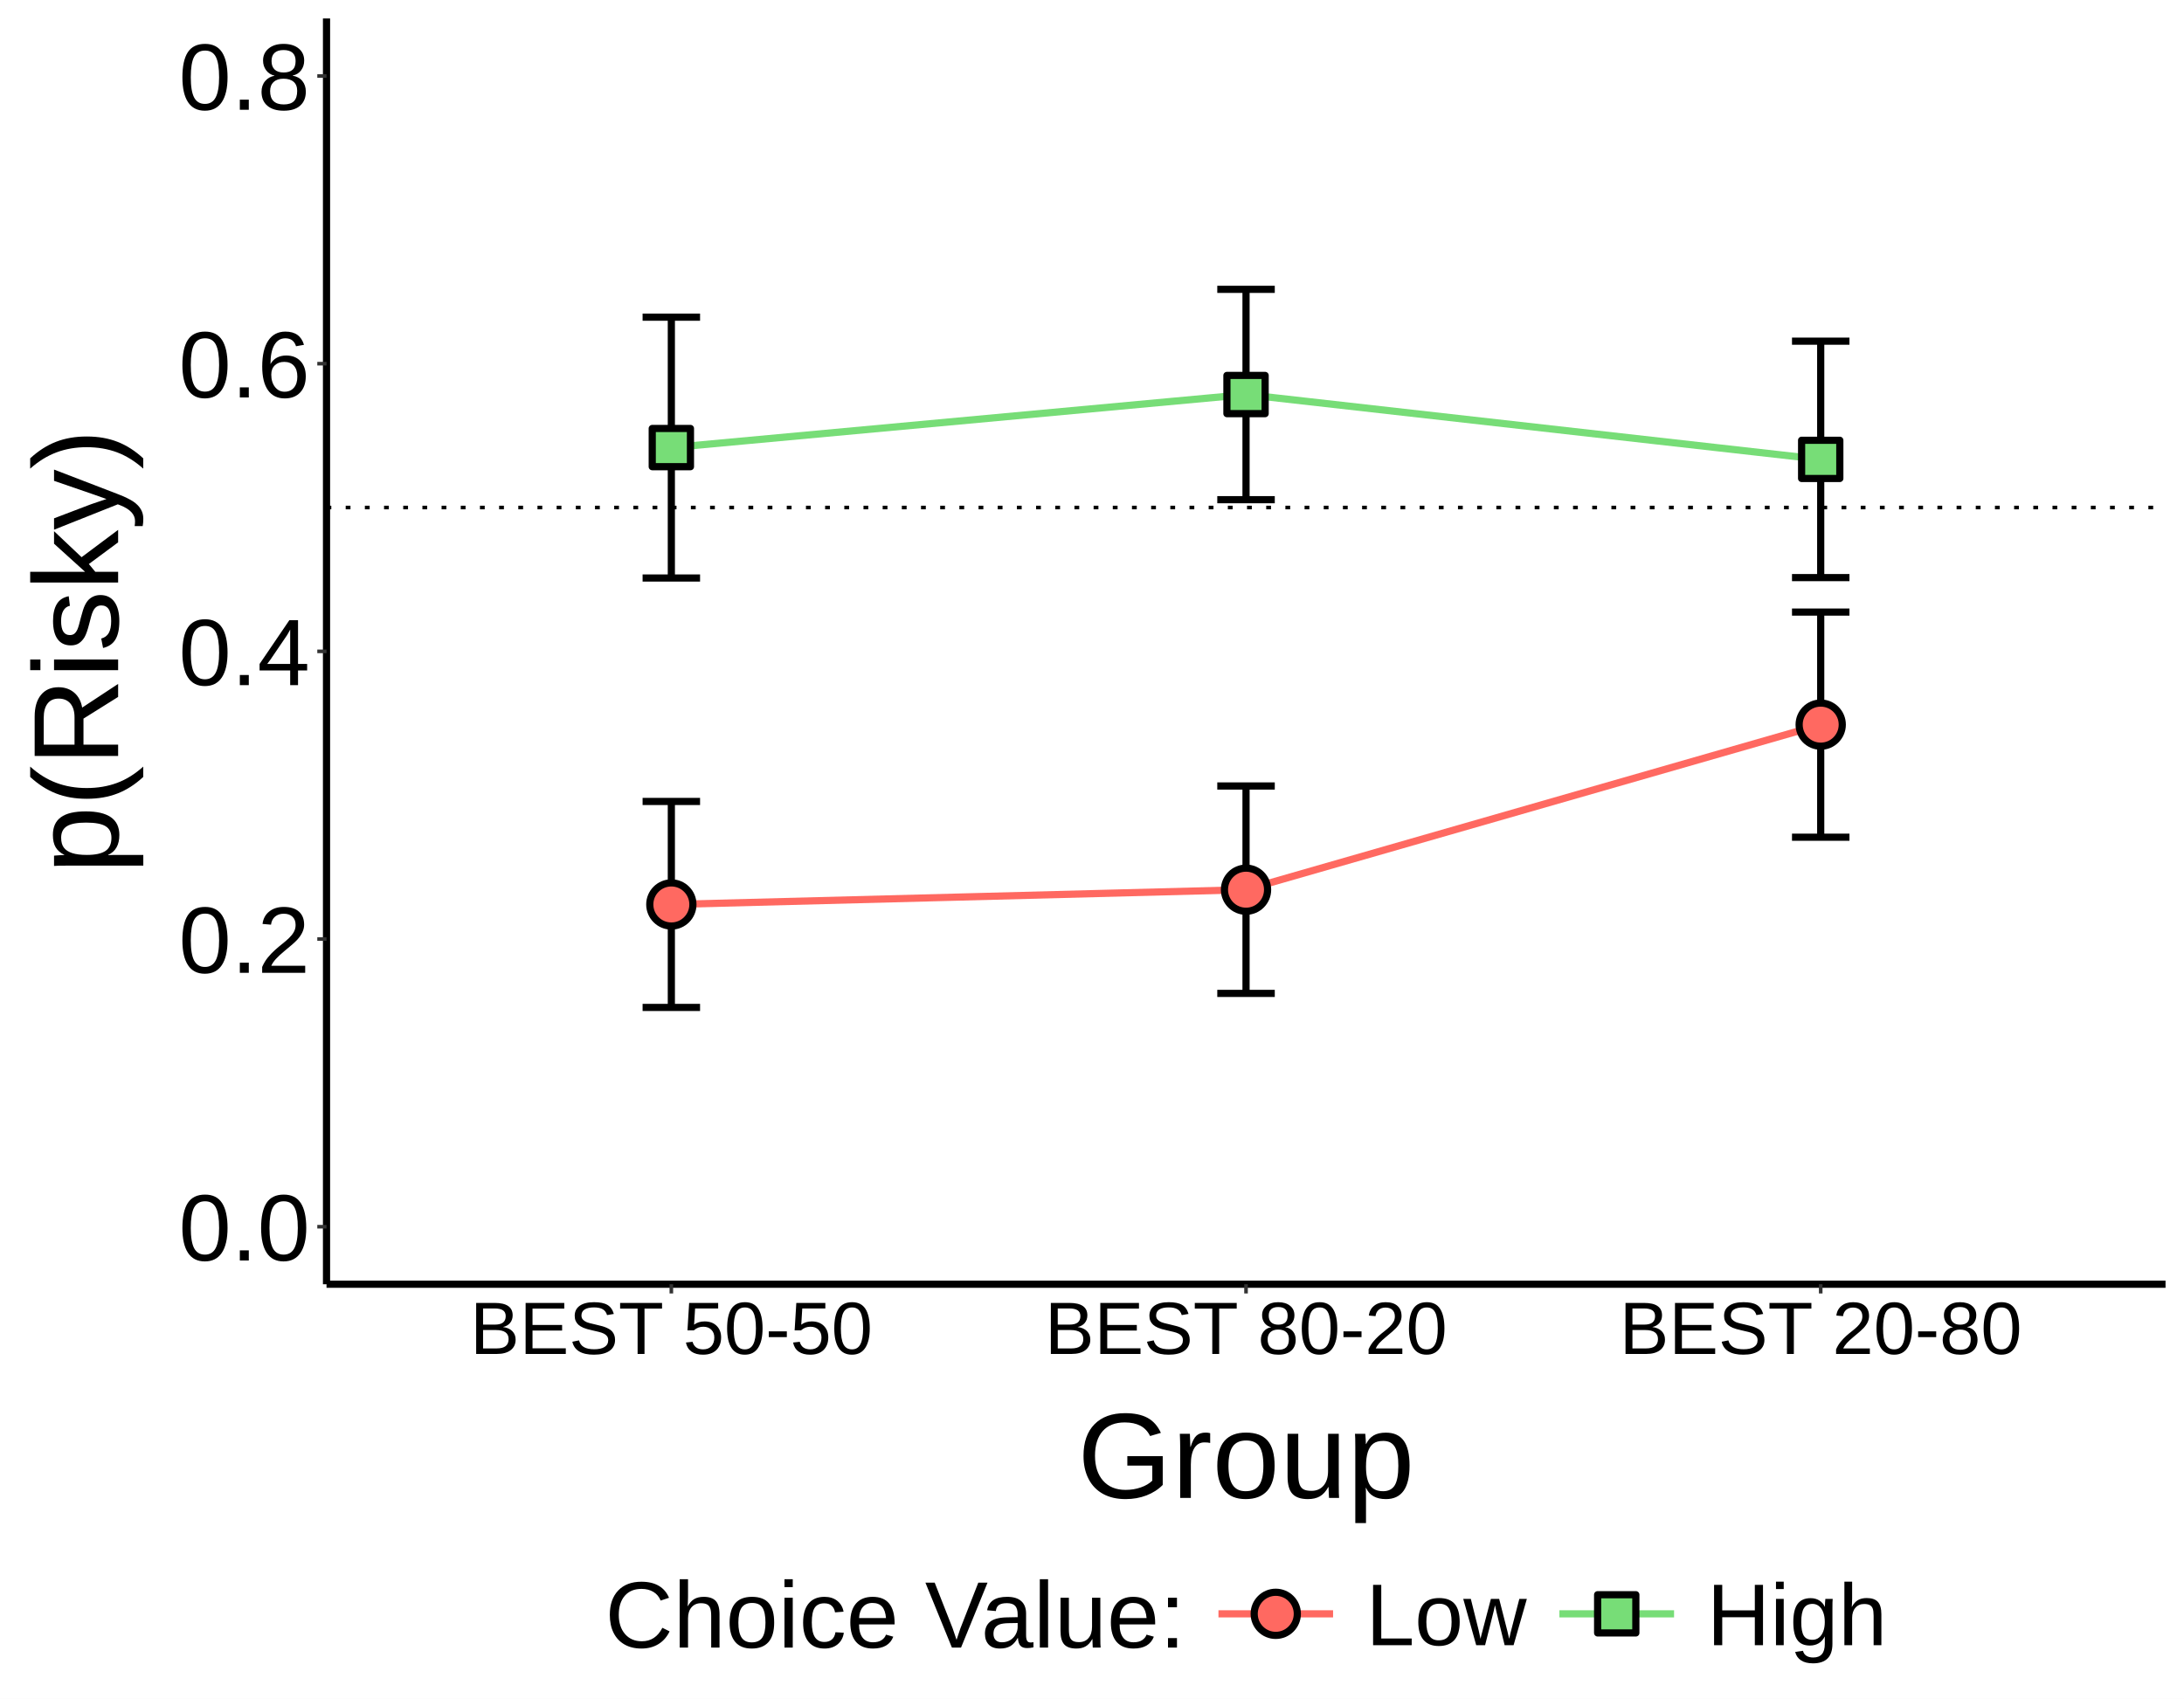
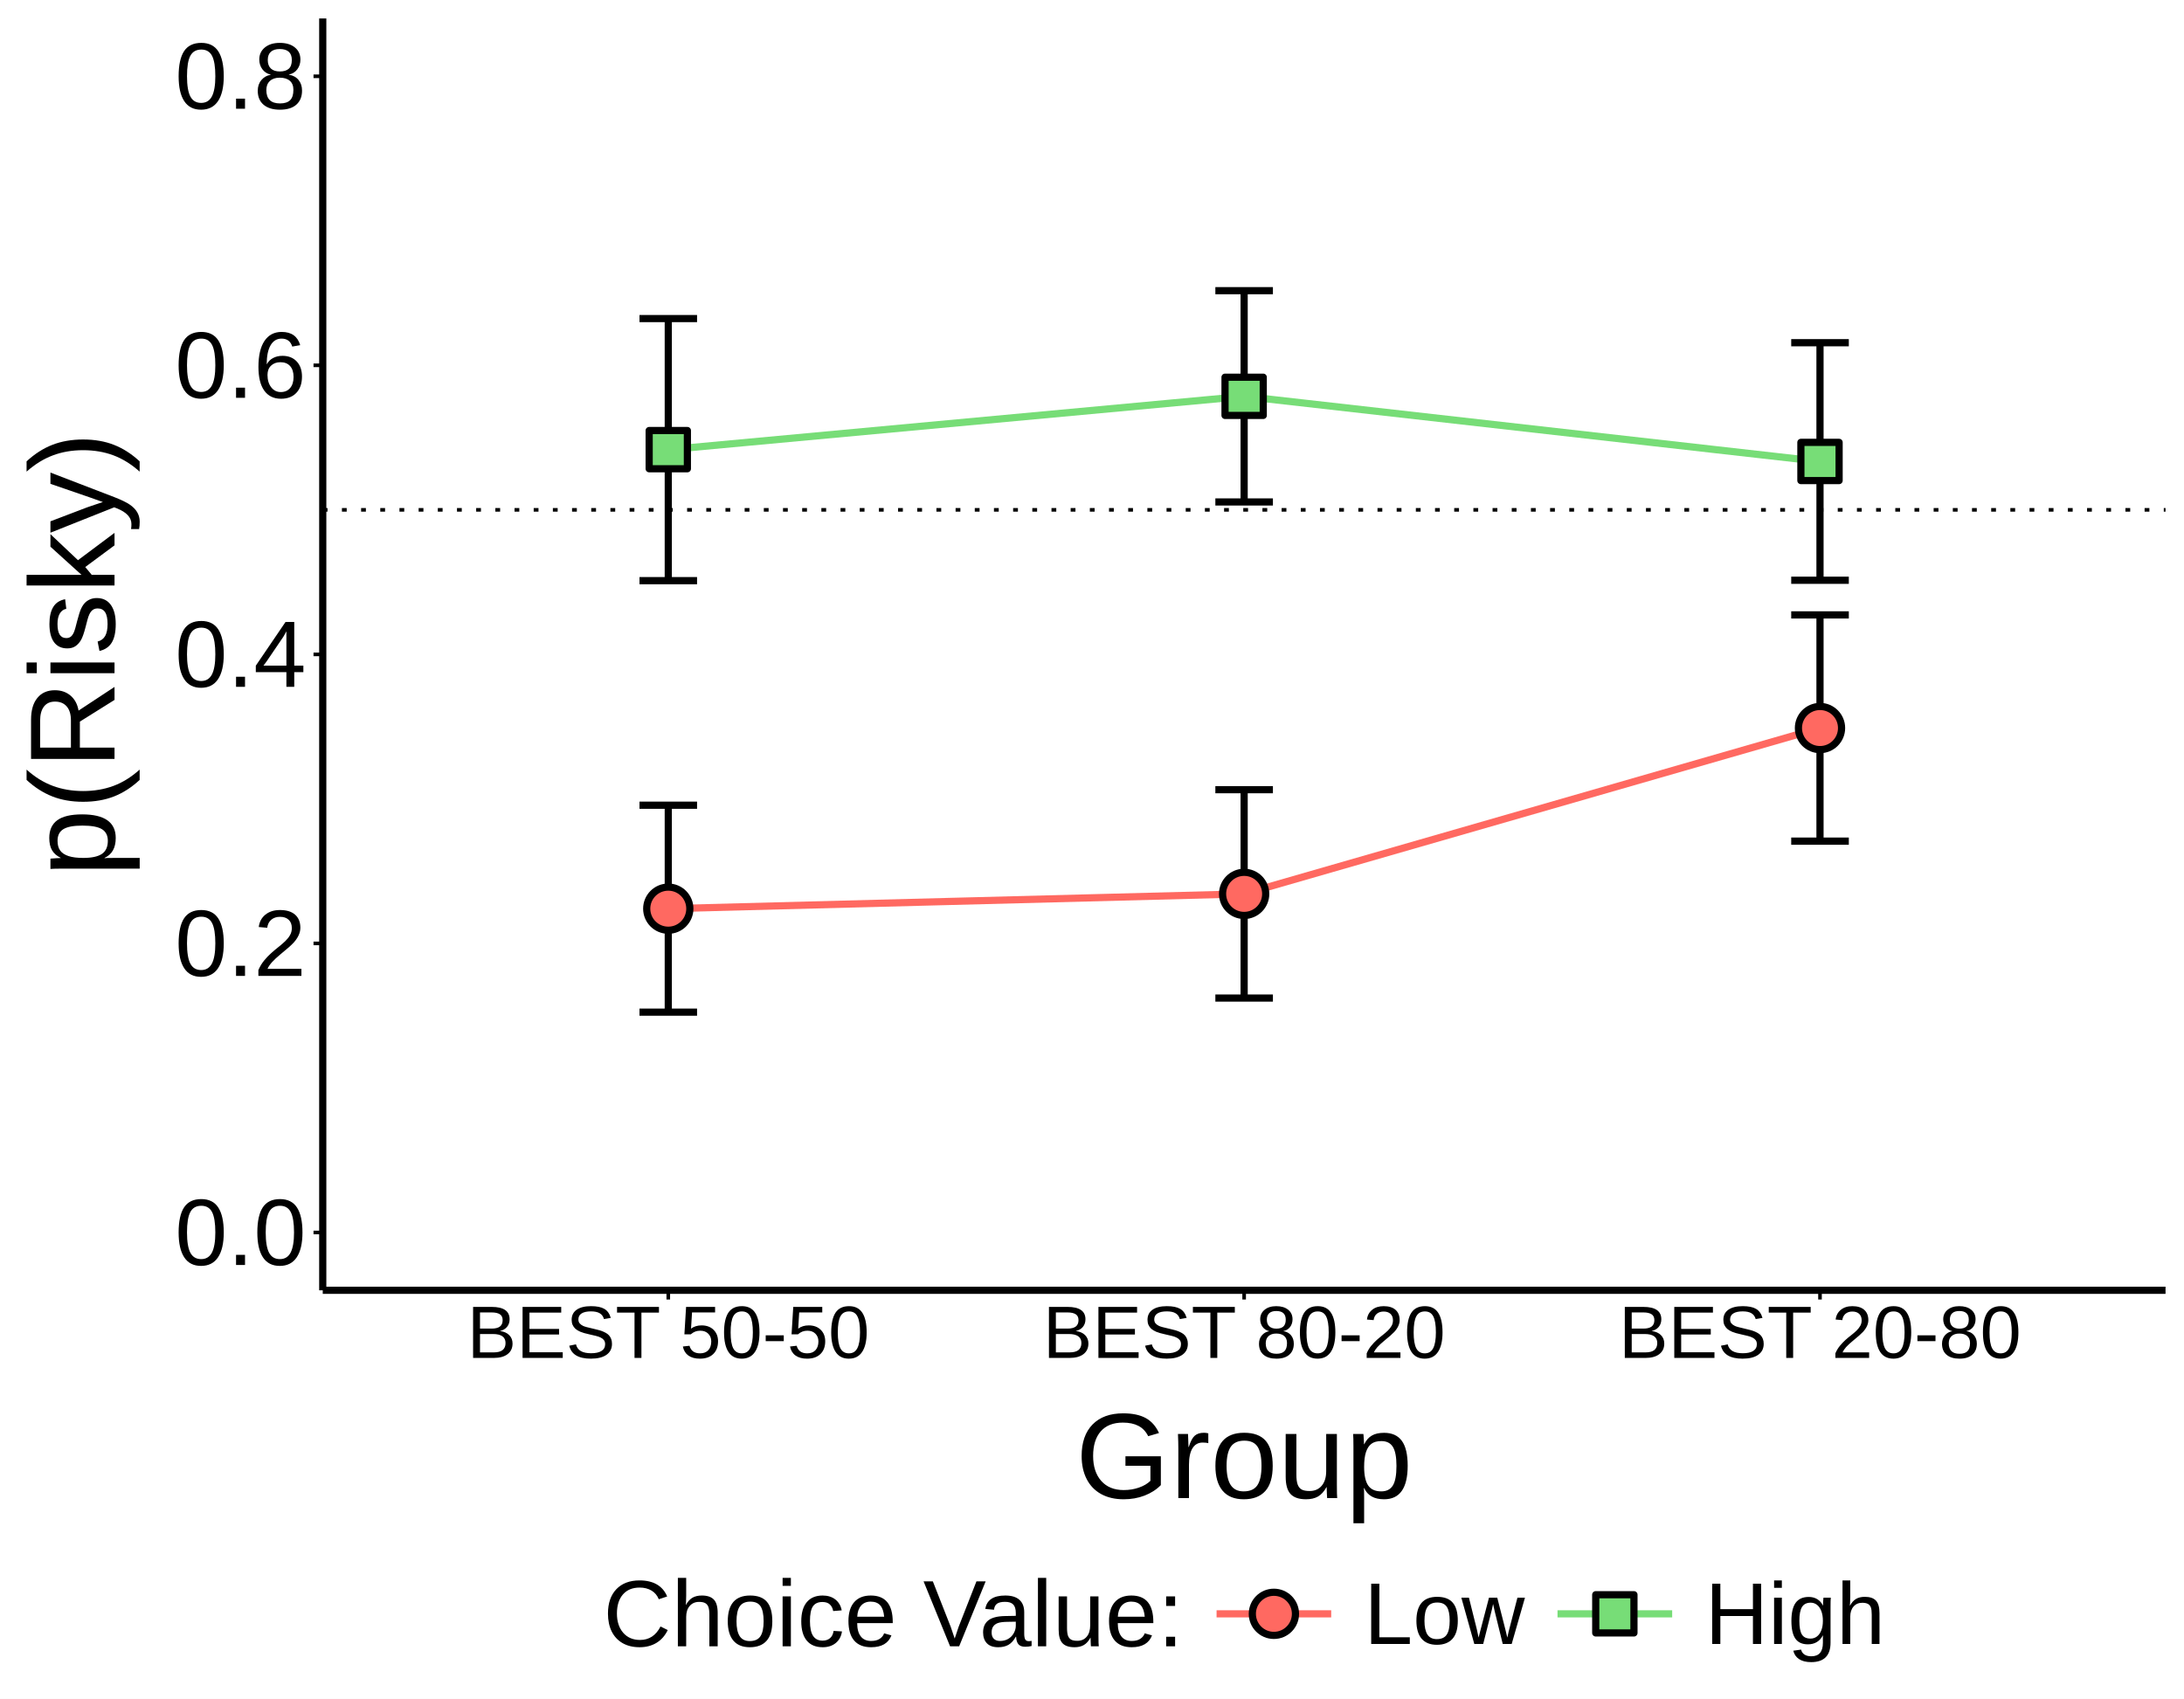
<svg xmlns="http://www.w3.org/2000/svg" width="648.00pt" height="504.00pt" viewBox="0 0 648.00 504.00">
  <g class="svglite">
    <defs>
      <style type="text/css">
    .svglite line, .svglite polyline, .svglite polygon, .svglite path, .svglite rect, .svglite circle {
      fill: none;
      stroke: #000000;
      stroke-linecap: round;
      stroke-linejoin: round;
      stroke-miterlimit: 10.00;
    }
    .svglite text {
      white-space: pre;
    }
    .svglite g.glyphgroup path {
      fill: inherit;
      stroke: none;
    }
  </style>
    </defs>
    <rect width="100%" height="100%" style="stroke: none; fill: #FFFFFF;" />
    <defs>
      <clipPath id="cpMC4wMHw2NDguMDB8MC4wMHw1MDQuMDA=">
        <rect x="0.00" y="0.00" width="648.00" height="504.00" />
      </clipPath>
    </defs>
    <g clip-path="url(#cpMC4wMHw2NDguMDB8MC4wMHw1MDQuMDA=)">
      <rect x="0.00" y="0.00" width="648.00" height="504.00" style="stroke-width: 1.07; stroke: #FFFFFF; fill: #FFFFFF;" />
    </g>
    <defs>
-       <clipPath id="cpOTYuODh8NjQyLjUyfDUuNDh8MzgxLjA3">
-         <rect x="96.88" y="5.48" width="545.64" height="375.59" />
+       <clipPath id="cpOTUuNzZ8NjQyLjUyfDUuNDh8MzgyLjg3">
+         <rect x="95.76" y="5.48" width="546.76" height="377.39" />
      </clipPath>
    </defs>
-     <g clip-path="url(#cpOTYuODh8NjQyLjUyfDUuNDh8MzgxLjA3)">
-       <rect x="96.88" y="5.48" width="545.64" height="375.59" style="stroke-width: 1.07; stroke: none; fill: #FFFFFF;" />
-       <line x1="96.88" y1="150.60" x2="642.52" y2="150.60" style="stroke-width: 1.07; stroke-dasharray: 1.42,4.27; stroke-linecap: butt;" />
-       <polyline points="199.19,268.38 369.70,264.00 540.21,215.02 " style="stroke-width: 2.13; stroke: #FF6961; stroke-linecap: butt;" />
-       <polyline points="199.19,132.81 369.70,117.07 540.21,136.31 " style="stroke-width: 2.13; stroke: #77DD77; stroke-linecap: butt;" />
-       <polyline points="190.66,237.82 207.71,237.82 " style="stroke-width: 2.13; stroke-linecap: butt;" />
-       <polyline points="199.19,237.82 199.19,298.93 " style="stroke-width: 2.13; stroke-linecap: butt;" />
-       <polyline points="190.66,298.93 207.71,298.93 " style="stroke-width: 2.13; stroke-linecap: butt;" />
-       <polyline points="361.17,233.23 378.23,233.23 " style="stroke-width: 2.13; stroke-linecap: butt;" />
-       <polyline points="369.70,233.23 369.70,294.77 " style="stroke-width: 2.13; stroke-linecap: butt;" />
-       <polyline points="361.17,294.77 378.23,294.77 " style="stroke-width: 2.13; stroke-linecap: butt;" />
-       <polyline points="531.69,181.62 548.74,181.62 " style="stroke-width: 2.13; stroke-linecap: butt;" />
-       <polyline points="540.21,181.62 540.21,248.43 " style="stroke-width: 2.13; stroke-linecap: butt;" />
-       <polyline points="531.69,248.43 548.74,248.43 " style="stroke-width: 2.13; stroke-linecap: butt;" />
-       <polyline points="190.66,94.11 207.71,94.11 " style="stroke-width: 2.13; stroke-linecap: butt;" />
-       <polyline points="199.19,94.11 199.19,171.51 " style="stroke-width: 2.13; stroke-linecap: butt;" />
-       <polyline points="190.66,171.51 207.71,171.51 " style="stroke-width: 2.13; stroke-linecap: butt;" />
-       <polyline points="361.17,85.86 378.23,85.86 " style="stroke-width: 2.13; stroke-linecap: butt;" />
-       <polyline points="369.70,85.86 369.70,148.27 " style="stroke-width: 2.13; stroke-linecap: butt;" />
-       <polyline points="361.17,148.27 378.23,148.27 " style="stroke-width: 2.13; stroke-linecap: butt;" />
-       <polyline points="531.69,101.23 548.74,101.23 " style="stroke-width: 2.13; stroke-linecap: butt;" />
-       <polyline points="540.21,101.23 540.21,171.39 " style="stroke-width: 2.13; stroke-linecap: butt;" />
-       <polyline points="531.69,171.39 548.74,171.39 " style="stroke-width: 2.13; stroke-linecap: butt;" />
-       <circle cx="199.19" cy="268.38" r="6.40" style="stroke-width: 2.13; fill: #FF6961;" />
-       <circle cx="369.70" cy="264.00" r="6.40" style="stroke-width: 2.13; fill: #FF6961;" />
-       <circle cx="540.21" cy="215.02" r="6.40" style="stroke-width: 2.13; fill: #FF6961;" />
-       <rect x="193.52" y="127.14" width="11.34" height="11.34" style="stroke-width: 2.13; fill: #77DD77;" />
-       <rect x="364.03" y="111.40" width="11.34" height="11.34" style="stroke-width: 2.13; fill: #77DD77;" />
-       <rect x="534.54" y="130.64" width="11.34" height="11.34" style="stroke-width: 2.13; fill: #77DD77;" />
+     <g clip-path="url(#cpOTUuNzZ8NjQyLjUyfDUuNDh8MzgyLjg3)">
+       <rect x="95.76" y="5.48" width="546.76" height="377.39" style="stroke-width: 1.07; stroke: none; fill: #FFFFFF;" />
+       <line x1="95.76" y1="151.29" x2="642.52" y2="151.29" style="stroke-width: 1.07; stroke-dasharray: 1.42,4.27; stroke-linecap: butt;" />
+       <polyline points="198.28,269.63 369.14,265.24 540.00,216.03 " style="stroke-width: 2.13; stroke: #FF6961; stroke-linecap: butt;" />
+       <polyline points="198.28,133.42 369.14,117.60 540.00,136.93 " style="stroke-width: 2.13; stroke: #77DD77; stroke-linecap: butt;" />
+       <polyline points="189.74,238.93 206.82,238.93 " style="stroke-width: 2.13; stroke-linecap: butt;" />
+       <polyline points="198.28,238.93 198.28,300.33 " style="stroke-width: 2.13; stroke-linecap: butt;" />
+       <polyline points="189.74,300.33 206.82,300.33 " style="stroke-width: 2.13; stroke-linecap: butt;" />
+       <polyline points="360.60,234.32 377.68,234.32 " style="stroke-width: 2.13; stroke-linecap: butt;" />
+       <polyline points="369.14,234.32 369.14,296.15 " style="stroke-width: 2.13; stroke-linecap: butt;" />
+       <polyline points="360.60,296.15 377.68,296.15 " style="stroke-width: 2.13; stroke-linecap: butt;" />
+       <polyline points="531.46,182.46 548.55,182.46 " style="stroke-width: 2.13; stroke-linecap: butt;" />
+       <polyline points="540.00,182.46 540.00,249.59 " style="stroke-width: 2.13; stroke-linecap: butt;" />
+       <polyline points="531.46,249.59 548.55,249.59 " style="stroke-width: 2.13; stroke-linecap: butt;" />
+       <polyline points="189.74,94.53 206.82,94.53 " style="stroke-width: 2.13; stroke-linecap: butt;" />
+       <polyline points="198.28,94.53 198.28,172.30 " style="stroke-width: 2.13; stroke-linecap: butt;" />
+       <polyline points="189.74,172.30 206.82,172.30 " style="stroke-width: 2.13; stroke-linecap: butt;" />
+       <polyline points="360.60,86.25 377.68,86.25 " style="stroke-width: 2.13; stroke-linecap: butt;" />
+       <polyline points="369.14,86.25 369.14,148.95 " style="stroke-width: 2.13; stroke-linecap: butt;" />
+       <polyline points="360.60,148.95 377.68,148.95 " style="stroke-width: 2.13; stroke-linecap: butt;" />
+       <polyline points="531.46,101.69 548.55,101.69 " style="stroke-width: 2.13; stroke-linecap: butt;" />
+       <polyline points="540.00,101.69 540.00,172.18 " style="stroke-width: 2.13; stroke-linecap: butt;" />
+       <polyline points="531.46,172.18 548.55,172.18 " style="stroke-width: 2.13; stroke-linecap: butt;" />
+       <circle cx="198.28" cy="269.63" r="6.40" style="stroke-width: 2.13; fill: #FF6961;" />
+       <circle cx="369.14" cy="265.24" r="6.40" style="stroke-width: 2.13; fill: #FF6961;" />
+       <circle cx="540.00" cy="216.03" r="6.40" style="stroke-width: 2.13; fill: #FF6961;" />
+       <rect x="192.61" y="127.75" width="11.34" height="11.34" style="stroke-width: 2.13; fill: #77DD77;" />
+       <rect x="363.47" y="111.93" width="11.34" height="11.34" style="stroke-width: 2.13; fill: #77DD77;" />
+       <rect x="534.33" y="131.26" width="11.34" height="11.34" style="stroke-width: 2.13; fill: #77DD77;" />
    </g>
    <g clip-path="url(#cpMC4wMHw2NDguMDB8MC4wMHw1MDQuMDA=)">
-       <polyline points="96.88,381.07 96.88,5.48 " style="stroke-width: 2.13; stroke-linecap: butt;" />
-       <text x="91.95" y="374.02" text-anchor="end" style="font-size: 28.00px; font-family: &quot;Arial&quot;;" textLength="38.94px" lengthAdjust="spacingAndGlyphs">0.0</text>
-       <text x="91.95" y="288.66" text-anchor="end" style="font-size: 28.00px; font-family: &quot;Arial&quot;;" textLength="38.94px" lengthAdjust="spacingAndGlyphs">0.2</text>
-       <text x="91.95" y="203.30" text-anchor="end" style="font-size: 28.00px; font-family: &quot;Arial&quot;;" textLength="38.94px" lengthAdjust="spacingAndGlyphs">0.4</text>
-       <text x="91.95" y="117.94" text-anchor="end" style="font-size: 28.00px; font-family: &quot;Arial&quot;;" textLength="38.94px" lengthAdjust="spacingAndGlyphs">0.6</text>
-       <text x="91.95" y="32.57" text-anchor="end" style="font-size: 28.00px; font-family: &quot;Arial&quot;;" textLength="38.94px" lengthAdjust="spacingAndGlyphs">0.8</text>
-       <polyline points="94.14,364.00 96.88,364.00 " style="stroke-width: 1.07; stroke: #333333; stroke-linecap: butt;" />
-       <polyline points="94.14,278.64 96.88,278.64 " style="stroke-width: 1.07; stroke: #333333; stroke-linecap: butt;" />
-       <polyline points="94.14,193.28 96.88,193.28 " style="stroke-width: 1.07; stroke: #333333; stroke-linecap: butt;" />
-       <polyline points="94.14,107.91 96.88,107.91 " style="stroke-width: 1.07; stroke: #333333; stroke-linecap: butt;" />
-       <polyline points="94.14,22.55 96.88,22.55 " style="stroke-width: 1.07; stroke: #333333; stroke-linecap: butt;" />
-       <polyline points="96.88,381.07 642.52,381.07 " style="stroke-width: 2.13; stroke-linecap: butt;" />
-       <polyline points="199.19,383.81 199.19,381.07 " style="stroke-width: 1.07; stroke: #333333; stroke-linecap: butt;" />
-       <polyline points="369.70,383.81 369.70,381.07 " style="stroke-width: 1.07; stroke: #333333; stroke-linecap: butt;" />
-       <polyline points="540.21,383.81 540.21,381.07 " style="stroke-width: 1.07; stroke: #333333; stroke-linecap: butt;" />
-       <text x="199.19" y="401.76" text-anchor="middle" style="font-size: 22.00px; font-family: &quot;Arial&quot;;" textLength="119.44px" lengthAdjust="spacingAndGlyphs">BEST 50-50</text>
-       <text x="369.70" y="401.76" text-anchor="middle" style="font-size: 22.00px; font-family: &quot;Arial&quot;;" textLength="119.44px" lengthAdjust="spacingAndGlyphs">BEST 80-20</text>
-       <text x="540.21" y="401.76" text-anchor="middle" style="font-size: 22.00px; font-family: &quot;Arial&quot;;" textLength="119.44px" lengthAdjust="spacingAndGlyphs">BEST 20-80</text>
-       <text x="369.70" y="444.47" text-anchor="middle" style="font-size: 36.00px; font-family: &quot;Arial&quot;;" textLength="100.03px" lengthAdjust="spacingAndGlyphs">Group</text>
-       <text transform="translate(35.05,193.28) rotate(-90)" text-anchor="middle" style="font-size: 36.00px; font-family: &quot;Arial&quot;;" textLength="131.98px" lengthAdjust="spacingAndGlyphs">p(Risky)</text>
-       <rect x="174.02" y="459.22" width="391.35" height="39.31" style="stroke-width: 0.75; stroke: #FFFFFF; fill: #FFFFFF;" />
-       <text x="265.64" y="488.89" text-anchor="middle" style="font-size: 28.00px; font-family: &quot;Arial&quot;;" textLength="172.28px" lengthAdjust="spacingAndGlyphs">Choice Value:</text>
-       <rect x="357.26" y="464.69" width="42.52" height="28.35" style="stroke-width: 1.07; stroke: none; fill: #FFFFFF;" />
-       <line x1="361.52" y1="478.87" x2="395.53" y2="478.87" style="stroke-width: 2.13; stroke: #FF6961; stroke-linecap: butt;" />
-       <circle cx="378.52" cy="478.87" r="6.40" style="stroke-width: 2.13; fill: #FF6961;" />
-       <rect x="458.43" y="464.69" width="42.52" height="28.35" style="stroke-width: 1.07; stroke: none; fill: #FFFFFF;" />
-       <line x1="462.68" y1="478.87" x2="496.70" y2="478.87" style="stroke-width: 2.13; stroke: #77DD77; stroke-linecap: butt;" />
-       <rect x="474.02" y="473.20" width="11.34" height="11.34" style="stroke-width: 2.13; fill: #77DD77;" />
-       <text x="405.26" y="488.17" style="font-size: 26.00px; font-family: &quot;Arial&quot;;" textLength="47.69px" lengthAdjust="spacingAndGlyphs">Low</text>
-       <text x="506.43" y="488.17" style="font-size: 26.00px; font-family: &quot;Arial&quot;;" textLength="53.47px" lengthAdjust="spacingAndGlyphs">High</text>
+       <polyline points="95.76,382.87 95.76,5.48 " style="stroke-width: 2.13; stroke-linecap: butt;" />
+       <text x="90.83" y="375.35" text-anchor="end" style="font-size: 28.00px; font-family: &quot;Liberation Sans&quot;;" textLength="38.94px" lengthAdjust="spacingAndGlyphs">0.0</text>
+       <text x="90.83" y="289.58" text-anchor="end" style="font-size: 28.00px; font-family: &quot;Liberation Sans&quot;;" textLength="38.94px" lengthAdjust="spacingAndGlyphs">0.2</text>
+       <text x="90.83" y="203.81" text-anchor="end" style="font-size: 28.00px; font-family: &quot;Liberation Sans&quot;;" textLength="38.94px" lengthAdjust="spacingAndGlyphs">0.4</text>
+       <text x="90.83" y="118.04" text-anchor="end" style="font-size: 28.00px; font-family: &quot;Liberation Sans&quot;;" textLength="38.94px" lengthAdjust="spacingAndGlyphs">0.6</text>
+       <text x="90.83" y="32.27" text-anchor="end" style="font-size: 28.00px; font-family: &quot;Liberation Sans&quot;;" textLength="38.94px" lengthAdjust="spacingAndGlyphs">0.8</text>
+       <polyline points="93.02,365.71 95.76,365.71 " style="stroke-width: 1.07; stroke-linecap: butt;" />
+       <polyline points="93.02,279.94 95.76,279.94 " style="stroke-width: 1.07; stroke-linecap: butt;" />
+       <polyline points="93.02,194.17 95.76,194.17 " style="stroke-width: 1.07; stroke-linecap: butt;" />
+       <polyline points="93.02,108.40 95.76,108.40 " style="stroke-width: 1.07; stroke-linecap: butt;" />
+       <polyline points="93.02,22.63 95.76,22.63 " style="stroke-width: 1.07; stroke-linecap: butt;" />
+       <polyline points="95.76,382.87 642.52,382.87 " style="stroke-width: 2.13; stroke-linecap: butt;" />
+       <polyline points="198.28,385.61 198.28,382.87 " style="stroke-width: 1.07; stroke-linecap: butt;" />
+       <polyline points="369.14,385.61 369.14,382.87 " style="stroke-width: 1.07; stroke-linecap: butt;" />
+       <polyline points="540.00,385.61 540.00,382.87 " style="stroke-width: 1.07; stroke-linecap: butt;" />
+       <text x="198.28" y="402.94" text-anchor="middle" style="font-size: 22.00px; font-family: &quot;Liberation Sans&quot;;" textLength="119.44px" lengthAdjust="spacingAndGlyphs">BEST 50-50</text>
+       <text x="369.14" y="402.94" text-anchor="middle" style="font-size: 22.00px; font-family: &quot;Liberation Sans&quot;;" textLength="119.44px" lengthAdjust="spacingAndGlyphs">BEST 80-20</text>
+       <text x="540.00" y="402.94" text-anchor="middle" style="font-size: 22.00px; font-family: &quot;Liberation Sans&quot;;" textLength="119.44px" lengthAdjust="spacingAndGlyphs">BEST 20-80</text>
+       <text x="369.14" y="444.52" text-anchor="middle" style="font-size: 36.00px; font-family: &quot;Liberation Sans&quot;;" textLength="100.03px" lengthAdjust="spacingAndGlyphs">Group</text>
+       <text transform="translate(33.98,194.17) rotate(-90)" text-anchor="middle" style="font-size: 36.00px; font-family: &quot;Liberation Sans&quot;;" textLength="131.98px" lengthAdjust="spacingAndGlyphs">p(Risky)</text>
+       <rect x="173.47" y="459.22" width="391.35" height="39.31" style="stroke-width: 0.75; stroke: #FFFFFF; fill: #FFFFFF;" />
+       <text x="265.09" y="488.50" text-anchor="middle" style="font-size: 28.00px; font-family: &quot;Liberation Sans&quot;;" textLength="172.28px" lengthAdjust="spacingAndGlyphs">Choice Value:</text>
+       <rect x="356.71" y="464.69" width="42.52" height="28.35" style="stroke-width: 1.07; stroke: none; fill: #FFFFFF;" />
+       <line x1="360.96" y1="478.87" x2="394.97" y2="478.87" style="stroke-width: 2.13; stroke: #FF6961; stroke-linecap: butt;" />
+       <circle cx="377.97" cy="478.87" r="6.40" style="stroke-width: 2.13; fill: #FF6961;" />
+       <rect x="457.87" y="464.69" width="42.52" height="28.35" style="stroke-width: 1.07; stroke: none; fill: #FFFFFF;" />
+       <line x1="462.12" y1="478.87" x2="496.14" y2="478.87" style="stroke-width: 2.13; stroke: #77DD77; stroke-linecap: butt;" />
+       <rect x="473.46" y="473.20" width="11.34" height="11.34" style="stroke-width: 2.13; fill: #77DD77;" />
+       <text x="404.70" y="487.81" style="font-size: 26.00px; font-family: &quot;Liberation Sans&quot;;" textLength="47.69px" lengthAdjust="spacingAndGlyphs">Low</text>
+       <text x="505.87" y="487.81" style="font-size: 26.00px; font-family: &quot;Liberation Sans&quot;;" textLength="53.47px" lengthAdjust="spacingAndGlyphs">High</text>
    </g>
  </g>
</svg>
